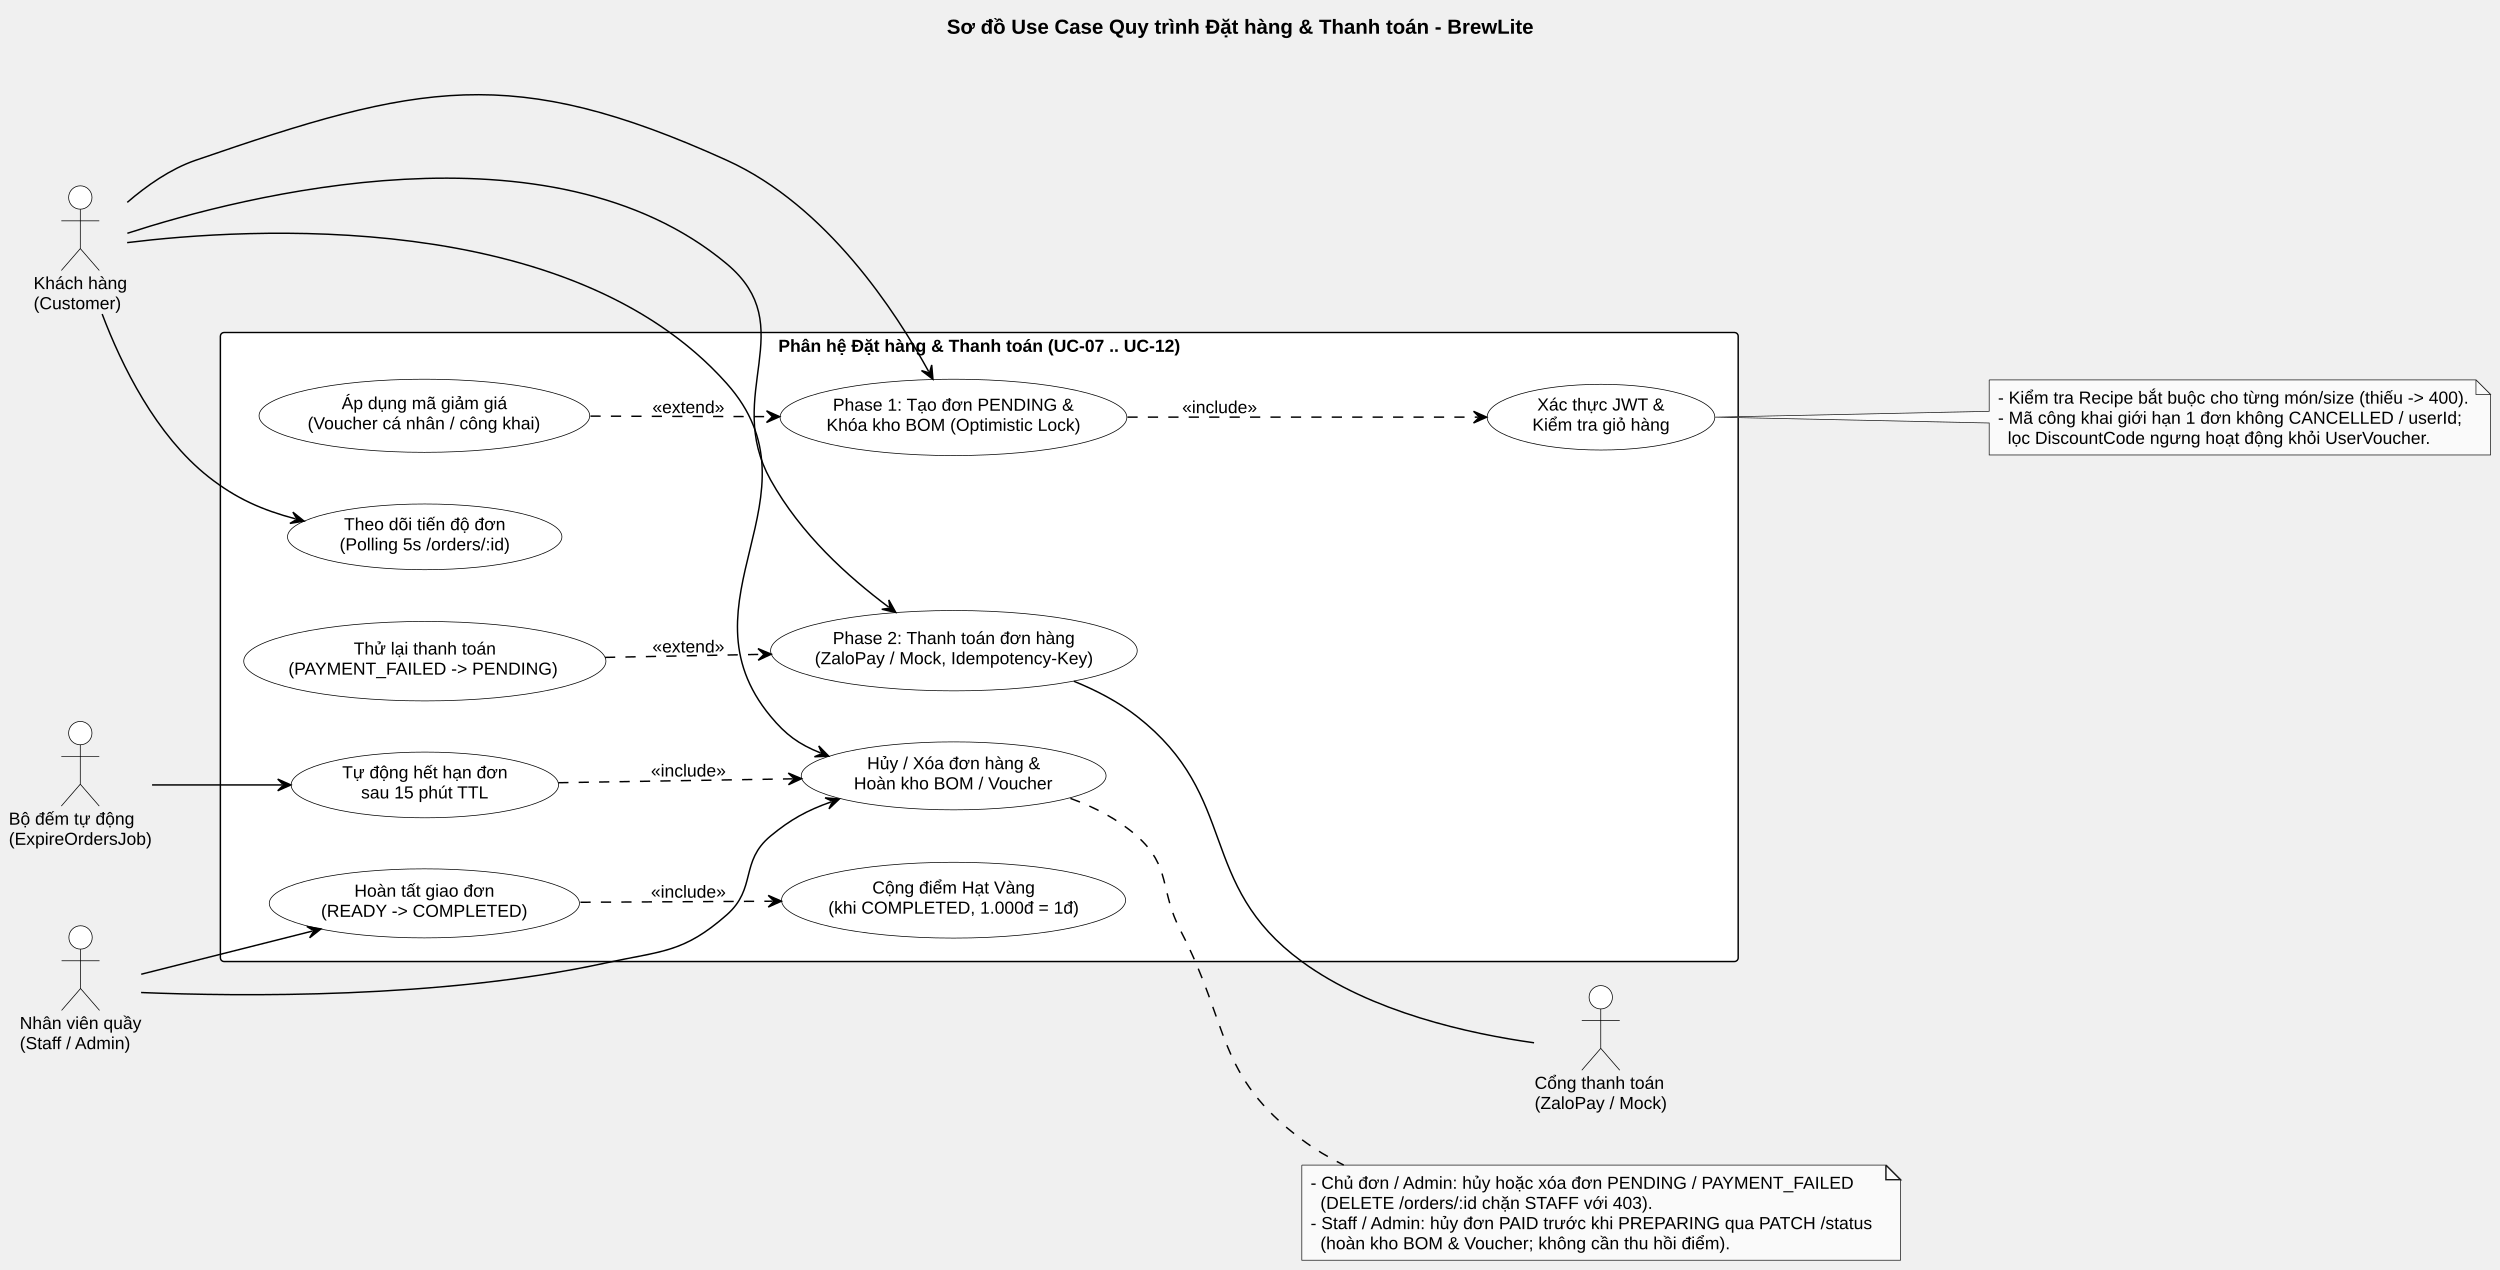
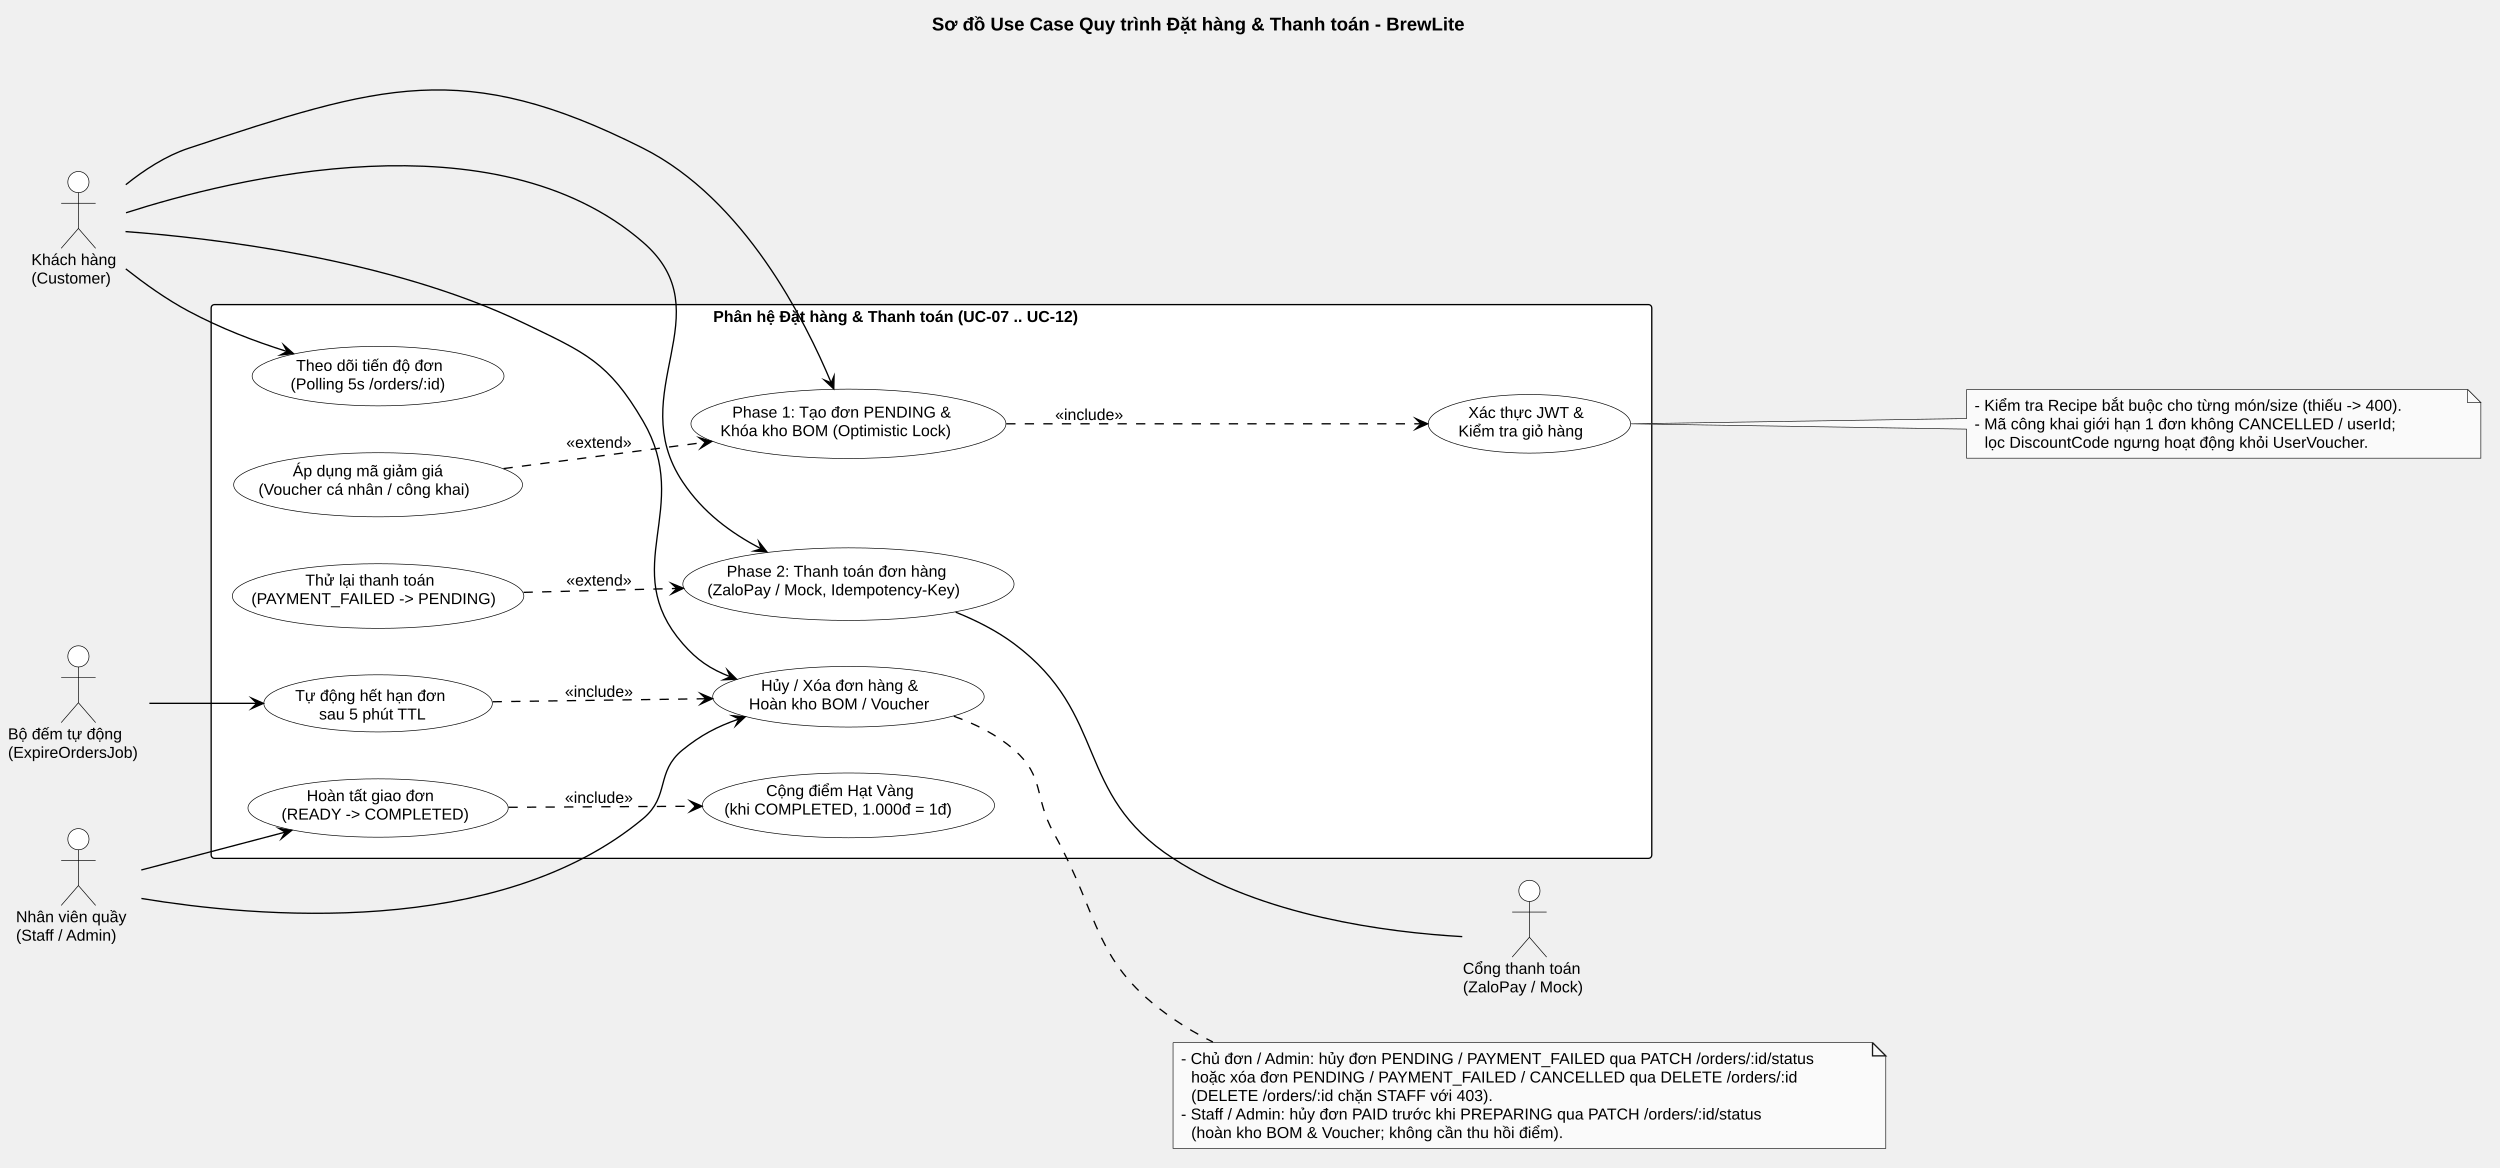
- <svg xmlns="http://www.w3.org/2000/svg" contentStyleType="text/css" height="870px" preserveAspectRatio="none" style="width:1713px;height:870px;background:#FFFFFF;" version="1.1" viewBox="0 0 1713 870" width="1713px" zoomAndPan="magnify">
+ <svg xmlns="http://www.w3.org/2000/svg" version="1.1" data-diagram-type="DESCRIPTION" style="width:1887px;height:881px;background:#FFFFFF;" width="1887px" height="881px" viewBox="0 0 1887 881" zoomAndPan="magnify" preserveAspectRatio="none" contentStyleType="text/css">
  <defs />
-   <g>
-     <text fill="#000000" font-family="Arial" font-size="14" font-weight="bold" lengthAdjust="spacing" textLength="401.994" x="648.765" y="23.132">Sơ đồ Use Case Quy trình Đặt hàng &amp; Thanh toán - BrewLite</text>
-     <g id="cluster_Phân hệ Đặt hàng &amp; Thanh toán (UC-07 .. UC-12)">
-       <rect fill="#FFFFFF" height="431" rx="2.5" ry="2.5" style="stroke:#000000;stroke-width:1.0;" width="1040" x="151" y="227.829" />
-       <text fill="#000000" font-family="Arial" font-size="12" font-weight="bold" lengthAdjust="spacing" textLength="275.35" x="533.325" y="241.084">Phân hệ Đặt hàng &amp; Thanh toán (UC-07 .. UC-12)</text>
+   <g font-family="sans-serif" lengthAdjust="spacing">
+     <g class="title" data-source-line="25">
+       <text x="703.409" y="22.995" fill="#000" font-size="14" textLength="473.724" font-weight="700" font-family="'Arial'">Sơ đồ Use Case Quy trình Đặt hàng &amp; Thanh toán - BrewLite</text>
    </g>
-     <g id="elem_UC_Auth">
-       <ellipse cx="1096.992" cy="285.843" fill="#FFFFFF" rx="77.992" ry="22.515" style="stroke:#000000;stroke-width:0.5;" />
-       <text fill="#000000" font-family="Arial" font-size="12" lengthAdjust="spacing" textLength="87.381" x="1053.302" y="281.3">Xác thực JWT &amp;</text>
-       <text fill="#000000" font-family="Arial" font-size="12" lengthAdjust="spacing" textLength="94.055" x="1049.965" y="295.099">Kiểm tra giỏ hàng</text>
+     <g class="cluster" data-qualified-name="Ph.n h. ..t h.ng . Thanh to.n .UC-07 .. UC-12." id="ent0005" data-source-line="32">
+       <rect x="159.38" y="229.897" width="1087.38" height="418" fill="#FFF" style="stroke:#000;stroke-width:1;" rx="2.5" ry="2.5" />
+       <text x="538.337" y="243.036" fill="#000" font-size="12" textLength="329.467" font-weight="700" font-family="'Arial'">Phân hệ Đặt hàng &amp; Thanh toán (UC-07 .. UC-12)</text>
    </g>
-     <g id="elem_UC_Voucher">
-       <ellipse cx="290.792" cy="284.887" fill="#FFFFFF" rx="113.292" ry="25.058" style="stroke:#000000;stroke-width:0.5;" />
-       <text fill="#000000" font-family="Arial" font-size="12" lengthAdjust="spacing" textLength="113.402" x="234.091" y="280.344">Áp dụng mã giảm giá</text>
-       <text fill="#000000" font-family="Arial" font-size="12" lengthAdjust="spacing" textLength="160.096" x="210.745" y="294.143">(Voucher cá nhân / công khai)</text>
+     <g class="entity" data-qualified-name="Ph.n h. ..t h.ng . Thanh to.n .UC-07 .. UC-12..UC_Auth" id="ent0006" data-source-line="33">
+       <ellipse cx="1154.392" cy="319.901" rx="76.372" ry="22.124" fill="#FFF" style="stroke:#000;stroke-width:0.5;" />
+       <text x="1108.282" y="315.494" fill="#000" font-size="12" textLength="92.221" font-family="'Arial'">Xác thực JWT &amp;</text>
+       <text x="1100.799" y="329.463" fill="#000" font-size="12" textLength="107.186" font-family="'Arial'">Kiểm tra giỏ hàng</text>
    </g>
-     <g id="elem_UC_CreateOrder">
-       <ellipse cx="653.319" cy="285.993" fill="#FFFFFF" rx="118.819" ry="26.164" style="stroke:#000000;stroke-width:0.5;" />
-       <text fill="#000000" font-family="Arial" font-size="12" lengthAdjust="spacing" textLength="165.275" x="570.682" y="281.45">Phase 1: Tạo đơn PENDING &amp;</text>
-       <text fill="#000000" font-family="Arial" font-size="12" lengthAdjust="spacing" textLength="174.053" x="566.293" y="295.248">Khóa kho BOM (Optimistic Lock)</text>
+     <g class="entity" data-qualified-name="Ph.n h. ..t h.ng . Thanh to.n .UC-07 .. UC-12..UC_Voucher" id="ent0007" data-source-line="34">
+       <ellipse cx="285.382" cy="365.901" rx="109.022" ry="24.204" fill="#FFF" style="stroke:#000;stroke-width:0.5;" />
+       <text x="220.947" y="359.531" fill="#000" font-size="12" textLength="128.871" font-family="'Arial'">Áp dụng mã giảm giá</text>
+       <text x="195.042" y="373.5" fill="#000" font-size="12" textLength="180.68" font-family="'Arial'">(Voucher cá nhân / công khai)</text>
    </g>
-     <g id="elem_UC_Payment">
-       <ellipse cx="653.619" cy="445.853" fill="#FFFFFF" rx="125.619" ry="27.524" style="stroke:#000000;stroke-width:0.5;" />
-       <text fill="#000000" font-family="Arial" font-size="12" lengthAdjust="spacing" textLength="165.996" x="570.621" y="441.31">Phase 2: Thanh toán đơn hàng</text>
-       <text fill="#000000" font-family="Arial" font-size="12" lengthAdjust="spacing" textLength="190.734" x="558.252" y="455.108">(ZaloPay / Mock, Idempotency-Key)</text>
+     <g class="entity" data-qualified-name="Ph.n h. ..t h.ng . Thanh to.n .UC-07 .. UC-12..UC_CreateOrder" id="ent0008" data-source-line="35">
+       <ellipse cx="640.402" cy="319.893" rx="118.882" ry="26.176" fill="#FFF" style="stroke:#000;stroke-width:0.5;" />
+       <text x="552.714" y="315.21" fill="#000" font-size="12" textLength="175.377" font-family="'Arial'">Phase 1: Tạo đơn PENDING &amp;</text>
+       <text x="543.749" y="329.179" fill="#000" font-size="12" textLength="193.307" font-family="'Arial'">Khóa kho BOM (Optimistic Lock)</text>
    </g>
-     <g id="elem_UC_Complete">
-       <ellipse cx="290.772" cy="618.983" fill="#FFFFFF" rx="106.272" ry="23.654" style="stroke:#000000;stroke-width:0.5;" />
-       <text fill="#000000" font-family="Arial" font-size="12" lengthAdjust="spacing" textLength="95.936" x="242.804" y="614.44">Hoàn tất giao đơn</text>
-       <text fill="#000000" font-family="Arial" font-size="12" lengthAdjust="spacing" textLength="141.685" x="219.929" y="628.239">(READY -&gt; COMPLETED)</text>
+     <g class="entity" data-qualified-name="Ph.n h. ..t h.ng . Thanh to.n .UC-07 .. UC-12..UC_Payment" id="ent0009" data-source-line="36">
+       <ellipse cx="640.405" cy="440.9" rx="125.015" ry="27.403" fill="#FFF" style="stroke:#000;stroke-width:0.5;" />
+       <text x="548.489" y="435.32" fill="#000" font-size="12" textLength="183.832" font-family="'Arial'">Phase 2: Thanh toán đơn hàng</text>
+       <text x="533.849" y="449.289" fill="#000" font-size="12" textLength="213.111" font-family="'Arial'">(ZaloPay / Mock, Idempotency-Key)</text>
    </g>
-     <g id="elem_UC_Loyalty">
-       <ellipse cx="653.392" cy="616.807" fill="#FFFFFF" rx="117.892" ry="25.978" style="stroke:#000000;stroke-width:0.5;" />
-       <text fill="#000000" font-family="Arial" font-size="12" lengthAdjust="spacing" textLength="111.398" x="597.693" y="612.264">Cộng điểm Hạt Vàng</text>
-       <text fill="#000000" font-family="Arial" font-size="12" lengthAdjust="spacing" textLength="171.738" x="567.523" y="626.063">(khi COMPLETED, 1.000đ = 1đ)</text>
+     <g class="entity" data-qualified-name="Ph.n h. ..t h.ng . Thanh to.n .UC-07 .. UC-12..UC_Complete" id="ent0010" data-source-line="37">
+       <ellipse cx="285.383" cy="609.899" rx="98.213" ry="22.043" fill="#FFF" style="stroke:#000;stroke-width:0.5;" />
+       <text x="231.512" y="604.667" fill="#000" font-size="12" textLength="107.742" font-family="'Arial'">Hoàn tất giao đơn</text>
+       <text x="212.428" y="618.635" fill="#000" font-size="12" textLength="145.91" font-family="'Arial'">(READY -&gt; COMPLETED)</text>
    </g>
-     <g id="elem_UC_Retry">
-       <ellipse cx="291.093" cy="453.047" fill="#FFFFFF" rx="124.093" ry="27.219" style="stroke:#000000;stroke-width:0.5;" />
-       <text fill="#000000" font-family="Arial" font-size="12" lengthAdjust="spacing" textLength="97.43" x="242.378" y="448.504">Thử lại thanh toán</text>
-       <text fill="#000000" font-family="Arial" font-size="12" lengthAdjust="spacing" textLength="187.031" x="197.577" y="462.303">(PAYMENT_FAILED -&gt; PENDING)</text>
+     <g class="entity" data-qualified-name="Ph.n h. ..t h.ng . Thanh to.n .UC-07 .. UC-12..UC_Loyalty" id="ent0011" data-source-line="38">
+       <ellipse cx="640.398" cy="607.894" rx="110.288" ry="24.458" fill="#FFF" style="stroke:#000;stroke-width:0.5;" />
+       <text x="578.259" y="600.871" fill="#000" font-size="12" textLength="124.277" font-family="'Arial'">Cộng điểm Hạt Vàng</text>
+       <text x="546.68" y="614.84" fill="#000" font-size="12" textLength="187.436" font-family="'Arial'">(khi COMPLETED, 1.000đ = 1đ)</text>
    </g>
-     <g id="elem_UC_Cancel">
-       <ellipse cx="653.443" cy="531.617" fill="#FFFFFF" rx="104.443" ry="23.289" style="stroke:#000000;stroke-width:0.5;" />
-       <text fill="#000000" font-family="Arial" font-size="12" lengthAdjust="spacing" textLength="118.611" x="594.137" y="527.074">Hủy / Xóa đơn hàng &amp;</text>
-       <text fill="#000000" font-family="Arial" font-size="12" lengthAdjust="spacing" textLength="136.734" x="585.076" y="540.873">Hoàn kho BOM / Voucher</text>
+     <g class="entity" data-qualified-name="Ph.n h. ..t h.ng . Thanh to.n .UC-07 .. UC-12..UC_Retry" id="ent0012" data-source-line="39">
+       <ellipse cx="285.384" cy="449.898" rx="110.004" ry="24.401" fill="#FFF" style="stroke:#000;stroke-width:0.5;" />
+       <text x="230.441" y="442.002" fill="#000" font-size="12" textLength="109.887" font-family="'Arial'">Thử lại thanh toán</text>
+       <text x="189.683" y="455.971" fill="#000" font-size="12" textLength="191.402" font-family="'Arial'">(PAYMENT_FAILED -&gt; PENDING)</text>
    </g>
-     <g id="elem_UC_Expire">
-       <ellipse cx="291.111" cy="537.843" fill="#FFFFFF" rx="91.611" ry="22.515" style="stroke:#000000;stroke-width:0.5;" />
-       <text fill="#000000" font-family="Arial" font-size="12" lengthAdjust="spacing" textLength="113.314" x="234.453" y="533.3">Tự động hết hạn đơn</text>
-       <text fill="#000000" font-family="Arial" font-size="12" lengthAdjust="spacing" textLength="87.387" x="247.417" y="547.099">sau 15 phút TTL</text>
+     <g class="entity" data-qualified-name="Ph.n h. ..t h.ng . Thanh to.n .UC-07 .. UC-12..UC_Cancel" id="ent0013" data-source-line="40">
+       <ellipse cx="640.4" cy="525.901" rx="102.47" ry="22.894" fill="#FFF" style="stroke:#000;stroke-width:0.5;" />
+       <text x="574.467" y="521.474" fill="#000" font-size="12" textLength="131.865" font-family="'Arial'">Hủy / Xóa đơn hàng &amp;</text>
+       <text x="565.286" y="535.443" fill="#000" font-size="12" textLength="150.229" font-family="'Arial'">Hoàn kho BOM / Voucher</text>
    </g>
-     <g id="elem_UC_Track">
-       <ellipse cx="291.014" cy="367.843" fill="#FFFFFF" rx="94.014" ry="22.515" style="stroke:#000000;stroke-width:0.5;" />
-       <text fill="#000000" font-family="Arial" font-size="12" lengthAdjust="spacing" textLength="110.613" x="235.707" y="363.3">Theo dõi tiến độ đơn</text>
-       <text fill="#000000" font-family="Arial" font-size="12" lengthAdjust="spacing" textLength="116.713" x="232.657" y="377.099">(Polling 5s /orders/:id)</text>
+     <g class="entity" data-qualified-name="Ph.n h. ..t h.ng . Thanh to.n .UC-07 .. UC-12..UC_Expire" id="ent0014" data-source-line="41">
+       <ellipse cx="285.384" cy="530.895" rx="86.254" ry="21.578" fill="#FFF" style="stroke:#000;stroke-width:0.5;" />
+       <text x="222.785" y="529.116" fill="#000" font-size="12" textLength="125.197" font-family="'Arial'">Tự động hết hạn đơn</text>
+       <text x="240.8" y="543.084" fill="#000" font-size="12" textLength="89.168" font-family="'Arial'">sau 5 phút TTL</text>
    </g>
-     <g id="elem_Customer">
-       <ellipse cx="55.027" cy="135.329" fill="#FFFFFF" rx="8" ry="8" style="stroke:#000000;stroke-width:0.5;" />
-       <path d="M55.027,143.329 L55.027,170.329 M42.027,151.329 L68.027,151.329 M55.027,170.329 L42.027,185.329 M55.027,170.329 L68.027,185.329 " fill="none" style="stroke:#000000;stroke-width:0.5;" />
-       <text fill="#000000" font-family="Arial" font-size="12" lengthAdjust="spacing" textLength="64.055" x="23" y="198.084">Khách hàng</text>
-       <text fill="#000000" font-family="Arial" font-size="12" lengthAdjust="spacing" textLength="60.006" x="23" y="211.883">(Customer)</text>
+     <g class="entity" data-qualified-name="Ph.n h. ..t h.ng . Thanh to.n .UC-07 .. UC-12..UC_Track" id="ent0015" data-source-line="42">
+       <ellipse cx="285.379" cy="283.898" rx="95.059" ry="22.451" fill="#FFF" style="stroke:#000;stroke-width:0.5;" />
+       <text x="223.498" y="279.966" fill="#000" font-size="12" textLength="123.762" font-family="'Arial'">Theo dõi tiến độ đơn</text>
+       <text x="219.268" y="293.934" fill="#000" font-size="12" textLength="132.223" font-family="'Arial'">(Polling 5s /orders/:id)</text>
    </g>
-     <g id="elem_Staff">
-       <ellipse cx="55.195" cy="642.329" fill="#FFFFFF" rx="8" ry="8" style="stroke:#000000;stroke-width:0.5;" />
-       <path d="M55.195,650.329 L55.195,677.329 M42.195,658.329 L68.195,658.329 M55.195,677.329 L42.195,692.329 M55.195,677.329 L68.195,692.329 " fill="none" style="stroke:#000000;stroke-width:0.5;" />
-       <text fill="#000000" font-family="Arial" font-size="12" lengthAdjust="spacing" textLength="83.391" x="13.5" y="705.085">Nhân viên quầy</text>
-       <text fill="#000000" font-family="Arial" font-size="12" lengthAdjust="spacing" textLength="76.688" x="13.5" y="718.883">(Staff / Admin)</text>
+     <g class="entity" data-qualified-name="Customer" id="ent0001" data-source-line="27">
+       <ellipse cx="59.184" cy="137.427" rx="8" ry="8" fill="#FFF" style="stroke:#000;stroke-width:0.5;" />
+       <path d="M59.184,145.427 L59.184,172.427 M46.184,153.427 L72.184,153.427 M59.184,172.427 L46.184,187.427 M59.184,172.427 L72.184,187.427" style="stroke:#000;stroke-width:0.5;" fill="none" />
+       <text x="23.67" y="200.066" fill="#000" font-size="12" textLength="71.027" font-family="'Arial'">Khách hàng</text>
+       <text x="23.67" y="214.034" fill="#000" font-size="12" textLength="67.652" font-family="'Arial'">(Customer)</text>
    </g>
-     <g id="elem_Scheduler">
-       <ellipse cx="55.014" cy="502.329" fill="#FFFFFF" rx="8" ry="8" style="stroke:#000000;stroke-width:0.5;" />
-       <path d="M55.014,510.329 L55.014,537.329 M42.014,518.329 L68.014,518.329 M55.014,537.329 L42.014,552.329 M55.014,537.329 L68.014,552.329 " fill="none" style="stroke:#000000;stroke-width:0.5;" />
-       <text fill="#000000" font-family="Arial" font-size="12" lengthAdjust="spacing" textLength="86.086" x="6" y="565.085">Bộ đếm tự động</text>
-       <text fill="#000000" font-family="Arial" font-size="12" lengthAdjust="spacing" textLength="98.027" x="6" y="578.883">(ExpireOrdersJob)</text>
+     <g class="entity" data-qualified-name="Staff" id="ent0002" data-source-line="28">
+       <ellipse cx="59.186" cy="633.427" rx="8" ry="8" fill="#FFF" style="stroke:#000;stroke-width:0.5;" />
+       <path d="M59.186,641.427 L59.186,668.427 M46.186,649.427 L72.186,649.427 M59.186,668.427 L46.186,683.427 M59.186,668.427 L72.186,683.427" style="stroke:#000;stroke-width:0.5;" fill="none" />
+       <text x="12.05" y="696.066" fill="#000" font-size="12" textLength="94.271" font-family="'Arial'">Nhân viên quầy</text>
+       <text x="12.05" y="710.034" fill="#000" font-size="12" textLength="87.615" font-family="'Arial'">(Staff / Admin)</text>
    </g>
-     <g id="elem_Gateway">
-       <ellipse cx="1096.843" cy="683.329" fill="#FFFFFF" rx="8" ry="8" style="stroke:#000000;stroke-width:0.5;" />
-       <path d="M1096.843,691.329 L1096.843,718.329 M1083.843,699.329 L1109.843,699.329 M1096.843,718.329 L1083.843,733.329 M1096.843,718.329 L1109.843,733.329 " fill="none" style="stroke:#000000;stroke-width:0.5;" />
-       <text fill="#000000" font-family="Arial" font-size="12" lengthAdjust="spacing" textLength="88.74" x="1051.5" y="746.085">Cổng thanh toán</text>
-       <text fill="#000000" font-family="Arial" font-size="12" lengthAdjust="spacing" textLength="90.686" x="1051.5" y="759.883">(ZaloPay / Mock)</text>
+     <g class="entity" data-qualified-name="Scheduler" id="ent0003" data-source-line="29">
+       <ellipse cx="59.188" cy="495.427" rx="8" ry="8" fill="#FFF" style="stroke:#000;stroke-width:0.5;" />
+       <path d="M59.188,503.427 L59.188,530.427 M46.188,511.427 L72.188,511.427 M59.188,530.427 L46.188,545.427 M59.188,530.427 L72.188,545.427" style="stroke:#000;stroke-width:0.5;" fill="none" />
+       <text x="6" y="558.066" fill="#000" font-size="12" textLength="96.199" font-family="'Arial'">Bộ đếm tự động</text>
+       <text x="6" y="572.034" fill="#000" font-size="12" textLength="106.377" font-family="'Arial'">(ExpireOrdersJob)</text>
    </g>
-     <g id="elem_GMN30">
-       <path d="M892,798.329 L892,863.524 L1302.232,863.524 L1302.232,808.329 L1292.232,798.329 L892,798.329 " fill="#FAFAFA" style="stroke:#181818;stroke-width:0.5;" />
-       <path d="M1292.232,798.329 L1292.232,808.329 L1302.232,808.329 L1292.232,798.329 " fill="#FAFAFA" style="stroke:#181818;stroke-width:1.0;" />
-       <text fill="#000000" font-family="Arial" font-size="12" lengthAdjust="spacing" textLength="375.217" x="898" y="814.585">- Chủ đơn / Admin: hủy hoặc xóa đơn PENDING / PAYMENT_FAILED</text>
-       <text fill="#000000" font-family="Arial" font-size="12" lengthAdjust="spacing" textLength="228.609" x="904.668" y="828.383">(DELETE /orders/:id chặn STAFF với 403).</text>
-       <text fill="#000000" font-family="Arial" font-size="12" lengthAdjust="spacing" textLength="389.232" x="898" y="842.182">- Staff / Admin: hủy đơn PAID trước khi PREPARING qua PATCH /status</text>
-       <text fill="#000000" font-family="Arial" font-size="12" lengthAdjust="spacing" textLength="281.49" x="904.668" y="855.981">(hoàn kho BOM &amp; Voucher; không cần thu hồi điểm).</text>
+     <g class="entity" data-qualified-name="Gateway" id="ent0004" data-source-line="30">
+       <ellipse cx="1154.397" cy="672.427" rx="8" ry="8" fill="#FFF" style="stroke:#000;stroke-width:0.5;" />
+       <path d="M1154.397,680.427 L1154.397,707.427 M1141.397,688.427 L1167.397,688.427 M1154.397,707.427 L1141.397,722.427 M1154.397,707.427 L1167.397,722.427" style="stroke:#000;stroke-width:0.5;" fill="none" />
+       <text x="1104.17" y="735.066" fill="#000" font-size="12" textLength="100.453" font-family="'Arial'">Cổng thanh toán</text>
+       <text x="1104.17" y="749.034" fill="#000" font-size="12" textLength="100.219" font-family="'Arial'">(ZaloPay / Mock)</text>
    </g>
-     <g id="elem_GMN33">
-       <path d="M1363,260.329 L1363,281.829 L1175.19,285.829 L1363,289.829 L1363,311.725 A0,0 0 0 0 1363,311.725 L1706.523,311.725 A0,0 0 0 0 1706.523,311.725 L1706.523,270.329 L1696.523,260.329 L1363,260.329 A0,0 0 0 0 1363,260.329 " fill="#FAFAFA" style="stroke:#181818;stroke-width:0.5;" />
-       <path d="M1696.523,260.329 L1696.523,270.329 L1706.523,270.329 L1696.523,260.329 " fill="#FAFAFA" style="stroke:#181818;stroke-width:0.5;" />
-       <text fill="#000000" font-family="Arial" font-size="12" lengthAdjust="spacing" textLength="322.523" x="1369" y="276.584">- Kiểm tra Recipe bắt buộc cho từng món/size (thiếu -&gt; 400).</text>
-       <text fill="#000000" font-family="Arial" font-size="12" lengthAdjust="spacing" textLength="317.9" x="1369" y="290.383">- Mã công khai giới hạn 1 đơn không CANCELLED / userId;</text>
-       <text fill="#000000" font-family="Arial" font-size="12" lengthAdjust="spacing" textLength="290.877" x="1375.668" y="304.182">lọc DiscountCode ngưng hoạt động khỏi UserVoucher.</text>
+     <g class="entity" data-qualified-name="GMN29" id="ent0030" data-source-line="62">
+       <path d="M885.42,786.977 L885.42,866.821 L1423.375,866.821 L1423.375,796.977 L1413.375,786.977 L885.42,786.977" style="stroke:#181818;stroke-width:0.5;" fill="#FAFAFA" />
+       <path d="M1413.375,786.977 L1413.375,796.977 L1423.375,796.977 L1413.375,786.977" style="stroke:#181818;stroke-width:1;" fill="#FAFAFA" />
+       <text x="891.42" y="803.116" fill="#000" font-size="12" textLength="516.955" font-family="'Arial'">- Chủ đơn / Admin: hủy đơn PENDING / PAYMENT_FAILED qua PATCH /orders/:id/status</text>
+       <text x="899.049" y="817.084" fill="#000" font-size="12" textLength="481.354" font-family="'Arial'">hoặc xóa đơn PENDING / PAYMENT_FAILED / CANCELLED qua DELETE /orders/:id</text>
+       <text x="899.049" y="831.053" fill="#000" font-size="12" textLength="246.598" font-family="'Arial'">(DELETE /orders/:id chặn STAFF với 403).</text>
+       <text x="891.42" y="845.022" fill="#000" font-size="12" textLength="480.908" font-family="'Arial'">- Staff / Admin: hủy đơn PAID trước khi PREPARING qua PATCH /orders/:id/status</text>
+       <text x="899.049" y="858.991" fill="#000" font-size="12" textLength="317.314" font-family="'Arial'">(hoàn kho BOM &amp; Voucher; không cần thu hồi điểm).</text>
    </g>
-     <g id="link_Customer_UC_CreateOrder">
-       <path d="M87.21,138.659 C100.44,127.249 116.77,115.769 134,109.829 C286.95,57.119 350.63,43.099 498,109.829 C566.52,140.859 613.794,213.694 636.354,254.634 " fill="none" id="Customer-to-UC_CreateOrder" style="stroke:#000000;stroke-width:1.0;" />
-       <polygon fill="#000000" points="639.25,259.889,638.41,250.076,636.837,255.51,631.403,253.937,639.25,259.889" style="stroke:#000000;stroke-width:1.0;" />
+     <g class="entity" data-qualified-name="GMN32" id="ent0033" data-source-line="70">
+       <path d="M1484.37,293.947 L1484.37,315.897 L1231.03,319.897 L1484.37,323.897 L1484.37,345.853 A0,0 0 0 0 1484.37,345.853 L1872.542,345.853 A0,0 0 0 0 1872.542,345.853 L1872.542,303.947 L1862.542,293.947 L1484.37,293.947 A0,0 0 0 0 1484.37,293.947" style="stroke:#181818;stroke-width:0.5;" fill="#FAFAFA" />
+       <path d="M1862.542,293.947 L1862.542,303.947 L1872.542,303.947 L1862.542,293.947" style="stroke:#181818;stroke-width:0.5;" fill="#FAFAFA" />
+       <text x="1490.37" y="310.086" fill="#000" font-size="12" textLength="367.172" font-family="'Arial'">- Kiểm tra Recipe bắt buộc cho từng món/size (thiếu -&gt; 400).</text>
+       <text x="1490.37" y="324.054" fill="#000" font-size="12" textLength="347.045" font-family="'Arial'">- Mã công khai giới hạn 1 đơn không CANCELLED / userId;</text>
+       <text x="1497.999" y="338.023" fill="#000" font-size="12" textLength="324.873" font-family="'Arial'">lọc DiscountCode ngưng hoạt động khỏi UserVoucher.</text>
    </g>
-     <g id="link_Customer_UC_Payment">
-       <path d="M87.27,159.839 C166.48,134.189 377.32,79.859 498,180.829 C549.47,223.899 495.34,270.199 528,328.829 C548.78,366.139 580.78,394.898 609,416.068 " fill="none" id="Customer-to-UC_Payment" style="stroke:#000000;stroke-width:1.0;" />
-       <polygon fill="#000000" points="613.8,419.669,609.001,411.068,609.8,416.668,604.2,417.467,613.8,419.669" style="stroke:#000000;stroke-width:1.0;" />
+     <g class="link" data-entity-1="ent0001" data-entity-2="ent0008" id="lnk16" data-source-line="45" data-link-type="dependency">
+       <path d="M94.95,139.407 C108.62,128.427 125.17,117.587 142.38,111.897 C287.12,64.047 349.24,43.297 485.39,111.897 C561.83,150.407 607.863,242.173 627.403,288.963" style="stroke:#000;stroke-width:1;" fill="none" id="Customer-to-UC_CreateOrder" />
+       <polygon points="629.33,293.577,629.553,283.731,627.403,288.963,622.171,286.813,629.33,293.577" fill="#000" style="stroke:#000;stroke-width:1;stroke-linejoin:miter;stroke-miterlimit:10;" />
    </g>
-     <g id="link_Customer_UC_Cancel">
-       <path d="M87.12,166.249 C168.81,156.199 390.44,141.889 498,262.829 C565.92,339.199 462.8,412.119 528,490.829 C538.38,503.359 547.097,509.865 562.307,515.935 " fill="none" id="Customer-to-UC_Cancel" style="stroke:#000000;stroke-width:1.0;" />
-       <polygon fill="#000000" points="567.88,518.159,561.004,511.108,563.236,516.305,558.038,518.538,567.88,518.159" style="stroke:#000000;stroke-width:1.0;" />
+     <g class="link" data-entity-1="ent0001" data-entity-2="ent0009" id="lnk17" data-source-line="46" data-link-type="dependency">
+       <path d="M95.12,160.607 C175.11,134.917 373.32,85.587 485.39,182.897 C546.96,236.357 470.04,296.127 515.39,363.897 C530.75,386.857 551.092,401.876 574.462,414.256" style="stroke:#000;stroke-width:1;" fill="none" id="Customer-to-UC_Payment" />
+       <polygon points="578.88,416.597,572.799,408.849,574.462,414.256,569.055,415.919,578.88,416.597" fill="#000" style="stroke:#000;stroke-width:1;stroke-linejoin:miter;stroke-miterlimit:10;" />
    </g>
-     <g id="link_Customer_UC_Track">
-       <path d="M70,215.179 C83.34,250.409 106.82,298.339 143,326.829 C161.73,341.579 179.659,349.496 202.559,355.546 " fill="none" id="Customer-to-UC_Track" style="stroke:#000000;stroke-width:1.0;" />
-       <polygon fill="#000000" points="208.36,357.079,200.68,350.913,203.526,355.801,198.637,358.647,208.36,357.079" style="stroke:#000000;stroke-width:1.0;" />
+     <g class="link" data-entity-1="ent0001" data-entity-2="ent0013" id="lnk18" data-source-line="47" data-link-type="dependency">
+       <path d="M94.74,174.807 C157.52,179.437 293.27,194.767 395.39,243.897 C442.05,266.347 459.22,273.207 485.39,317.897 C523.71,383.347 465.5,428.757 515.39,485.897 C526.1,498.167 535.928,504.891 551.238,510.821" style="stroke:#000;stroke-width:1;" fill="none" id="Customer-to-UC_Cancel" />
+       <polygon points="555.9,512.627,548.952,505.646,551.238,510.821,546.063,513.106,555.9,512.627" fill="#000" style="stroke:#000;stroke-width:1;stroke-linejoin:miter;stroke-miterlimit:10;" />
    </g>
-     <g id="link_Staff_UC_Cancel">
-       <path d="M96.68,680.079 C163.83,682.829 301.73,684.479 415,659.829 C453.79,651.389 468.18,653.039 498,626.829 C518.62,608.699 506.84,590.329 528,572.829 C541.59,561.589 552.706,555.406 569.496,549.446 " fill="none" id="Staff-to-UC_Cancel" style="stroke:#000000;stroke-width:1.0;" />
-       <polygon fill="#000000" points="575.15,547.439,565.33,546.68,570.438,549.111,568.007,554.219,575.15,547.439" style="stroke:#000000;stroke-width:1.0;" />
+     <g class="link" data-entity-1="ent0001" data-entity-2="ent0015" id="lnk19" data-source-line="48" data-link-type="dependency">
+       <path d="M94.95,202.957 C109.01,214.057 125.81,226.077 142.38,234.897 C167.12,248.067 191.364,257.315 216.684,265.345" style="stroke:#000;stroke-width:1;" fill="none" id="Customer-to-UC_Track" />
+       <polygon points="221.45,266.857,214.08,260.323,216.684,265.345,211.662,267.949,221.45,266.857" fill="#000" style="stroke:#000;stroke-width:1;stroke-linejoin:miter;stroke-miterlimit:10;" />
    </g>
-     <g id="link_Staff_UC_Complete">
-       <path d="M96.76,667.549 C130.67,658.999 173.912,648.095 214.102,637.965 " fill="none" id="Staff-to-UC_Complete" style="stroke:#000000;stroke-width:1.0;" />
-       <polygon fill="#000000" points="219.92,636.499,210.215,634.82,215.072,637.721,212.171,642.577,219.92,636.499" style="stroke:#000000;stroke-width:1.0;" />
+     <g class="link" data-entity-1="ent0002" data-entity-2="ent0013" id="lnk20" data-source-line="50" data-link-type="dependency">
+       <path d="M106.73,678.167 C192.33,692.357 375.99,709.027 485.39,617.897 C505.89,600.817 494.63,582.667 515.39,565.897 C529.02,554.877 541.047,548.498 557.767,542.688" style="stroke:#000;stroke-width:1;" fill="none" id="Staff-to-UC_Cancel" />
+       <polygon points="562.49,541.047,552.676,540.223,557.767,542.688,555.302,547.779,562.49,541.047" fill="#000" style="stroke:#000;stroke-width:1;stroke-linejoin:miter;stroke-miterlimit:10;" />
    </g>
-     <g id="link_Scheduler_UC_Expire">
-       <path d="M104.2,537.829 C131.63,537.829 160.88,537.829 193.29,537.829 " fill="none" id="Scheduler-to-UC_Expire" style="stroke:#000000;stroke-width:1.0;" />
-       <polygon fill="#000000" points="199.29,537.829,190.29,533.829,194.29,537.829,190.29,541.829,199.29,537.829" style="stroke:#000000;stroke-width:1.0;" />
+     <g class="link" data-entity-1="ent0002" data-entity-2="ent0010" id="lnk21" data-source-line="51" data-link-type="dependency">
+       <path d="M106.64,656.667 C139.48,648.027 179.074,637.609 215.304,628.079" style="stroke:#000;stroke-width:1;" fill="none" id="Staff-to-UC_Complete" />
+       <polygon points="220.14,626.807,210.419,625.228,215.304,628.079,212.454,632.965,220.14,626.807" fill="#000" style="stroke:#000;stroke-width:1;stroke-linejoin:miter;stroke-miterlimit:10;" />
    </g>
-     <g id="link_UC_Payment_Gateway">
-       <path d="M735.75,466.769 C751.05,472.969 766.23,480.859 779,490.829 C849.94,546.199 819.42,605.639 892,658.829 C939.5,693.629 1007,708.359 1051.14,714.519 " fill="none" id="UC_Payment-Gateway" style="stroke:#000000;stroke-width:1.0;" />
+     <g class="link" data-entity-1="ent0003" data-entity-2="ent0014" id="lnk22" data-source-line="52" data-link-type="dependency">
+       <path d="M112.75,530.897 C138.38,530.897 164.85,530.897 193.82,530.897" style="stroke:#000;stroke-width:1;" fill="none" id="Scheduler-to-UC_Expire" />
+       <polygon points="198.82,530.897,189.82,526.897,193.82,530.897,189.82,534.897,198.82,530.897" fill="#000" style="stroke:#000;stroke-width:1;stroke-linejoin:miter;stroke-miterlimit:10;" />
    </g>
-     <g id="link_UC_CreateOrder_UC_Auth">
-       <path d="M772.52,285.829 C850.56,285.829 944.64,285.829 1012.67,285.829 " fill="none" id="UC_CreateOrder-to-UC_Auth" style="stroke:#000000;stroke-width:1.0;stroke-dasharray:7.0,7.0;" />
-       <polygon fill="#000000" points="1018.67,285.829,1009.67,281.829,1013.67,285.829,1009.67,289.829,1018.67,285.829" style="stroke:#000000;stroke-width:1.0;" />
-       <text fill="#000000" font-family="Arial" font-size="12" lengthAdjust="spacing" textLength="51.375" x="810" y="283.084">«include»</text>
+     <g class="link" data-entity-1="ent0009" data-entity-2="ent0004" id="lnk23" data-source-line="53" data-link-type="association">
+       <path d="M721.34,462.077 C736.82,468.277 752.29,476.107 765.42,485.897 C837.25,539.457 810.31,599.037 885.42,647.897 C952.45,691.507 1046.7,703.727 1103.71,706.967" style="stroke:#000;stroke-width:1;" fill="none" id="UC_Payment-Gateway" />
    </g>
-     <g id="link_UC_Voucher_UC_CreateOrder">
-       <path d="M404.58,285.139 C445.8,285.259 486.53,285.373 528.23,285.483 " fill="none" id="UC_Voucher-to-UC_CreateOrder" style="stroke:#000000;stroke-width:1.0;stroke-dasharray:7.0,7.0;" />
-       <polygon fill="#000000" points="534.23,285.499,525.241,281.475,529.23,285.485,525.22,289.475,534.23,285.499" style="stroke:#000000;stroke-width:1.0;" />
-       <text fill="#000000" font-family="Arial" font-size="12" lengthAdjust="spacing" textLength="49.377" x="447" y="283.084">«extend»</text>
+     <g class="link" data-entity-1="ent0008" data-entity-2="ent0006" id="lnk24" data-source-line="55" data-link-type="dependency">
+       <path d="M759.5,319.897 C857.4,319.897 988.65,319.897 1072.55,319.897" style="stroke:#000;stroke-width:1;stroke-dasharray:7,7;" fill="none" id="UC_CreateOrder-to-UC_Auth" />
+       <polygon points="1077.55,319.897,1068.55,315.897,1072.55,319.897,1068.55,323.897,1077.55,319.897" fill="#000" style="stroke:#000;stroke-width:1;stroke-linejoin:miter;stroke-miterlimit:10;" />
+       <text x="796.42" y="317.036" fill="#000" font-size="12" textLength="58.16" font-family="'Arial'">«include»</text>
    </g>
-     <g id="link_UC_Complete_UC_Loyalty">
-       <path d="M397.73,618.239 C440.94,617.999 485.09,617.763 529.41,617.513 " fill="none" id="UC_Complete-to-UC_Loyalty" style="stroke:#000000;stroke-width:1.0;stroke-dasharray:7.0,7.0;" />
-       <polygon fill="#000000" points="535.41,617.479,526.388,613.529,530.41,617.507,526.433,621.529,535.41,617.479" style="stroke:#000000;stroke-width:1.0;" />
-       <text fill="#000000" font-family="Arial" font-size="12" lengthAdjust="spacing" textLength="51.375" x="446" y="615.085">«include»</text>
+     <g class="link" data-entity-1="ent0007" data-entity-2="ent0008" id="lnk25" data-source-line="56" data-link-type="dependency">
+       <path d="M380.06,353.687 C428.47,347.377 482.672,340.313 532.262,333.853" style="stroke:#000;stroke-width:1;stroke-dasharray:7,7;" fill="none" id="UC_Voucher-to-UC_CreateOrder" />
+       <polygon points="537.22,333.207,527.779,330.403,532.262,333.853,528.812,338.336,537.22,333.207" fill="#000" style="stroke:#000;stroke-width:1;stroke-linejoin:miter;stroke-miterlimit:10;" />
+       <text x="427.39" y="338.036" fill="#000" font-size="12" textLength="56.479" font-family="'Arial'">«extend»</text>
    </g>
-     <g id="link_UC_Retry_UC_Payment">
-       <path d="M414.55,450.449 C451.29,449.739 485.611,449.064 522.451,448.354 " fill="none" id="UC_Retry-to-UC_Payment" style="stroke:#000000;stroke-width:1.0;stroke-dasharray:7.0,7.0;" />
-       <polygon fill="#000000" points="528.45,448.239,519.375,444.413,523.451,448.335,519.529,452.411,528.45,448.239" style="stroke:#000000;stroke-width:1.0;" />
-       <text fill="#000000" font-family="Arial" font-size="12" lengthAdjust="spacing" textLength="49.377" x="447" y="447.084">«extend»</text>
+     <g class="link" data-entity-1="ent0010" data-entity-2="ent0011" id="lnk26" data-source-line="57" data-link-type="dependency">
+       <path d="M383.78,609.347 C429.09,609.087 478.16,608.805 524.88,608.545" style="stroke:#000;stroke-width:1;stroke-dasharray:7,7;" fill="none" id="UC_Complete-to-UC_Loyalty" />
+       <polygon points="529.88,608.517,520.858,604.567,524.88,608.545,520.902,612.567,529.88,608.517" fill="#000" style="stroke:#000;stroke-width:1;stroke-linejoin:miter;stroke-miterlimit:10;" />
+       <text x="426.39" y="606.036" fill="#000" font-size="12" textLength="58.16" font-family="'Arial'">«include»</text>
    </g>
-     <g id="link_UC_Expire_UC_Cancel">
-       <path d="M382.5,536.319 C433.19,535.479 490.581,534.529 543.201,533.649 " fill="none" id="UC_Expire-to-UC_Cancel" style="stroke:#000000;stroke-width:1.0;stroke-dasharray:7.0,7.0;" />
-       <polygon fill="#000000" points="549.2,533.549,540.134,529.7,544.201,533.632,540.268,537.699,549.2,533.549" style="stroke:#000000;stroke-width:1.0;" />
-       <text fill="#000000" font-family="Arial" font-size="12" lengthAdjust="spacing" textLength="51.375" x="446" y="532.085">«include»</text>
+     <g class="link" data-entity-1="ent0012" data-entity-2="ent0009" id="lnk27" data-source-line="58" data-link-type="dependency">
+       <path d="M395.18,447.117 C433.37,446.147 471.542,445.174 510.852,444.174" style="stroke:#000;stroke-width:1;stroke-dasharray:7,7;" fill="none" id="UC_Retry-to-UC_Payment" />
+       <polygon points="515.85,444.047,506.751,440.277,510.852,444.174,506.955,448.274,515.85,444.047" fill="#000" style="stroke:#000;stroke-width:1;stroke-linejoin:miter;stroke-miterlimit:10;" />
+       <text x="427.39" y="442.036" fill="#000" font-size="12" textLength="56.479" font-family="'Arial'">«extend»</text>
    </g>
-     <g id="link_UC_Cancel_GMN30">
-       <path d="M733.45,547.059 C749.88,553.029 766.09,561.319 779,572.829 C802.75,594.009 794.33,609.599 809,637.829 C842.88,703.039 833.17,736.789 892,780.829 C900.9,787.499 910.58,793.279 920.72,798.309 " fill="none" id="UC_Cancel-GMN30" style="stroke:#000000;stroke-width:1.0;stroke-dasharray:7.0,7.0;" />
+     <g class="link" data-entity-1="ent0014" data-entity-2="ent0013" id="lnk28" data-source-line="59" data-link-type="dependency">
+       <path d="M371.84,529.687 C421.83,528.977 480.25,528.147 532.79,527.407" style="stroke:#000;stroke-width:1;stroke-dasharray:7,7;" fill="none" id="UC_Expire-to-UC_Cancel" />
+       <polygon points="537.79,527.337,528.735,523.464,532.79,527.407,528.847,531.463,537.79,527.337" fill="#000" style="stroke:#000;stroke-width:1;stroke-linejoin:miter;stroke-miterlimit:10;" />
+       <text x="426.39" y="526.036" fill="#000" font-size="12" textLength="58.16" font-family="'Arial'">«include»</text>
+     </g>
+     <g class="link" data-entity-1="ent0013" data-entity-2="ent0030" id="lnk31" data-source-line="62" data-link-type="association">
+       <path d="M719.93,540.617 C736.3,546.437 752.48,554.567 765.42,565.897 C788.75,586.327 780.33,601.797 795.42,628.897 C831.39,693.527 824.63,726.747 885.42,768.897 C894.9,775.477 904.99,781.327 915.49,786.527" style="stroke:#000;stroke-width:1;stroke-dasharray:7,7;" fill="none" id="UC_Cancel-GMN29" />
    </g>
  </g>
</svg>
